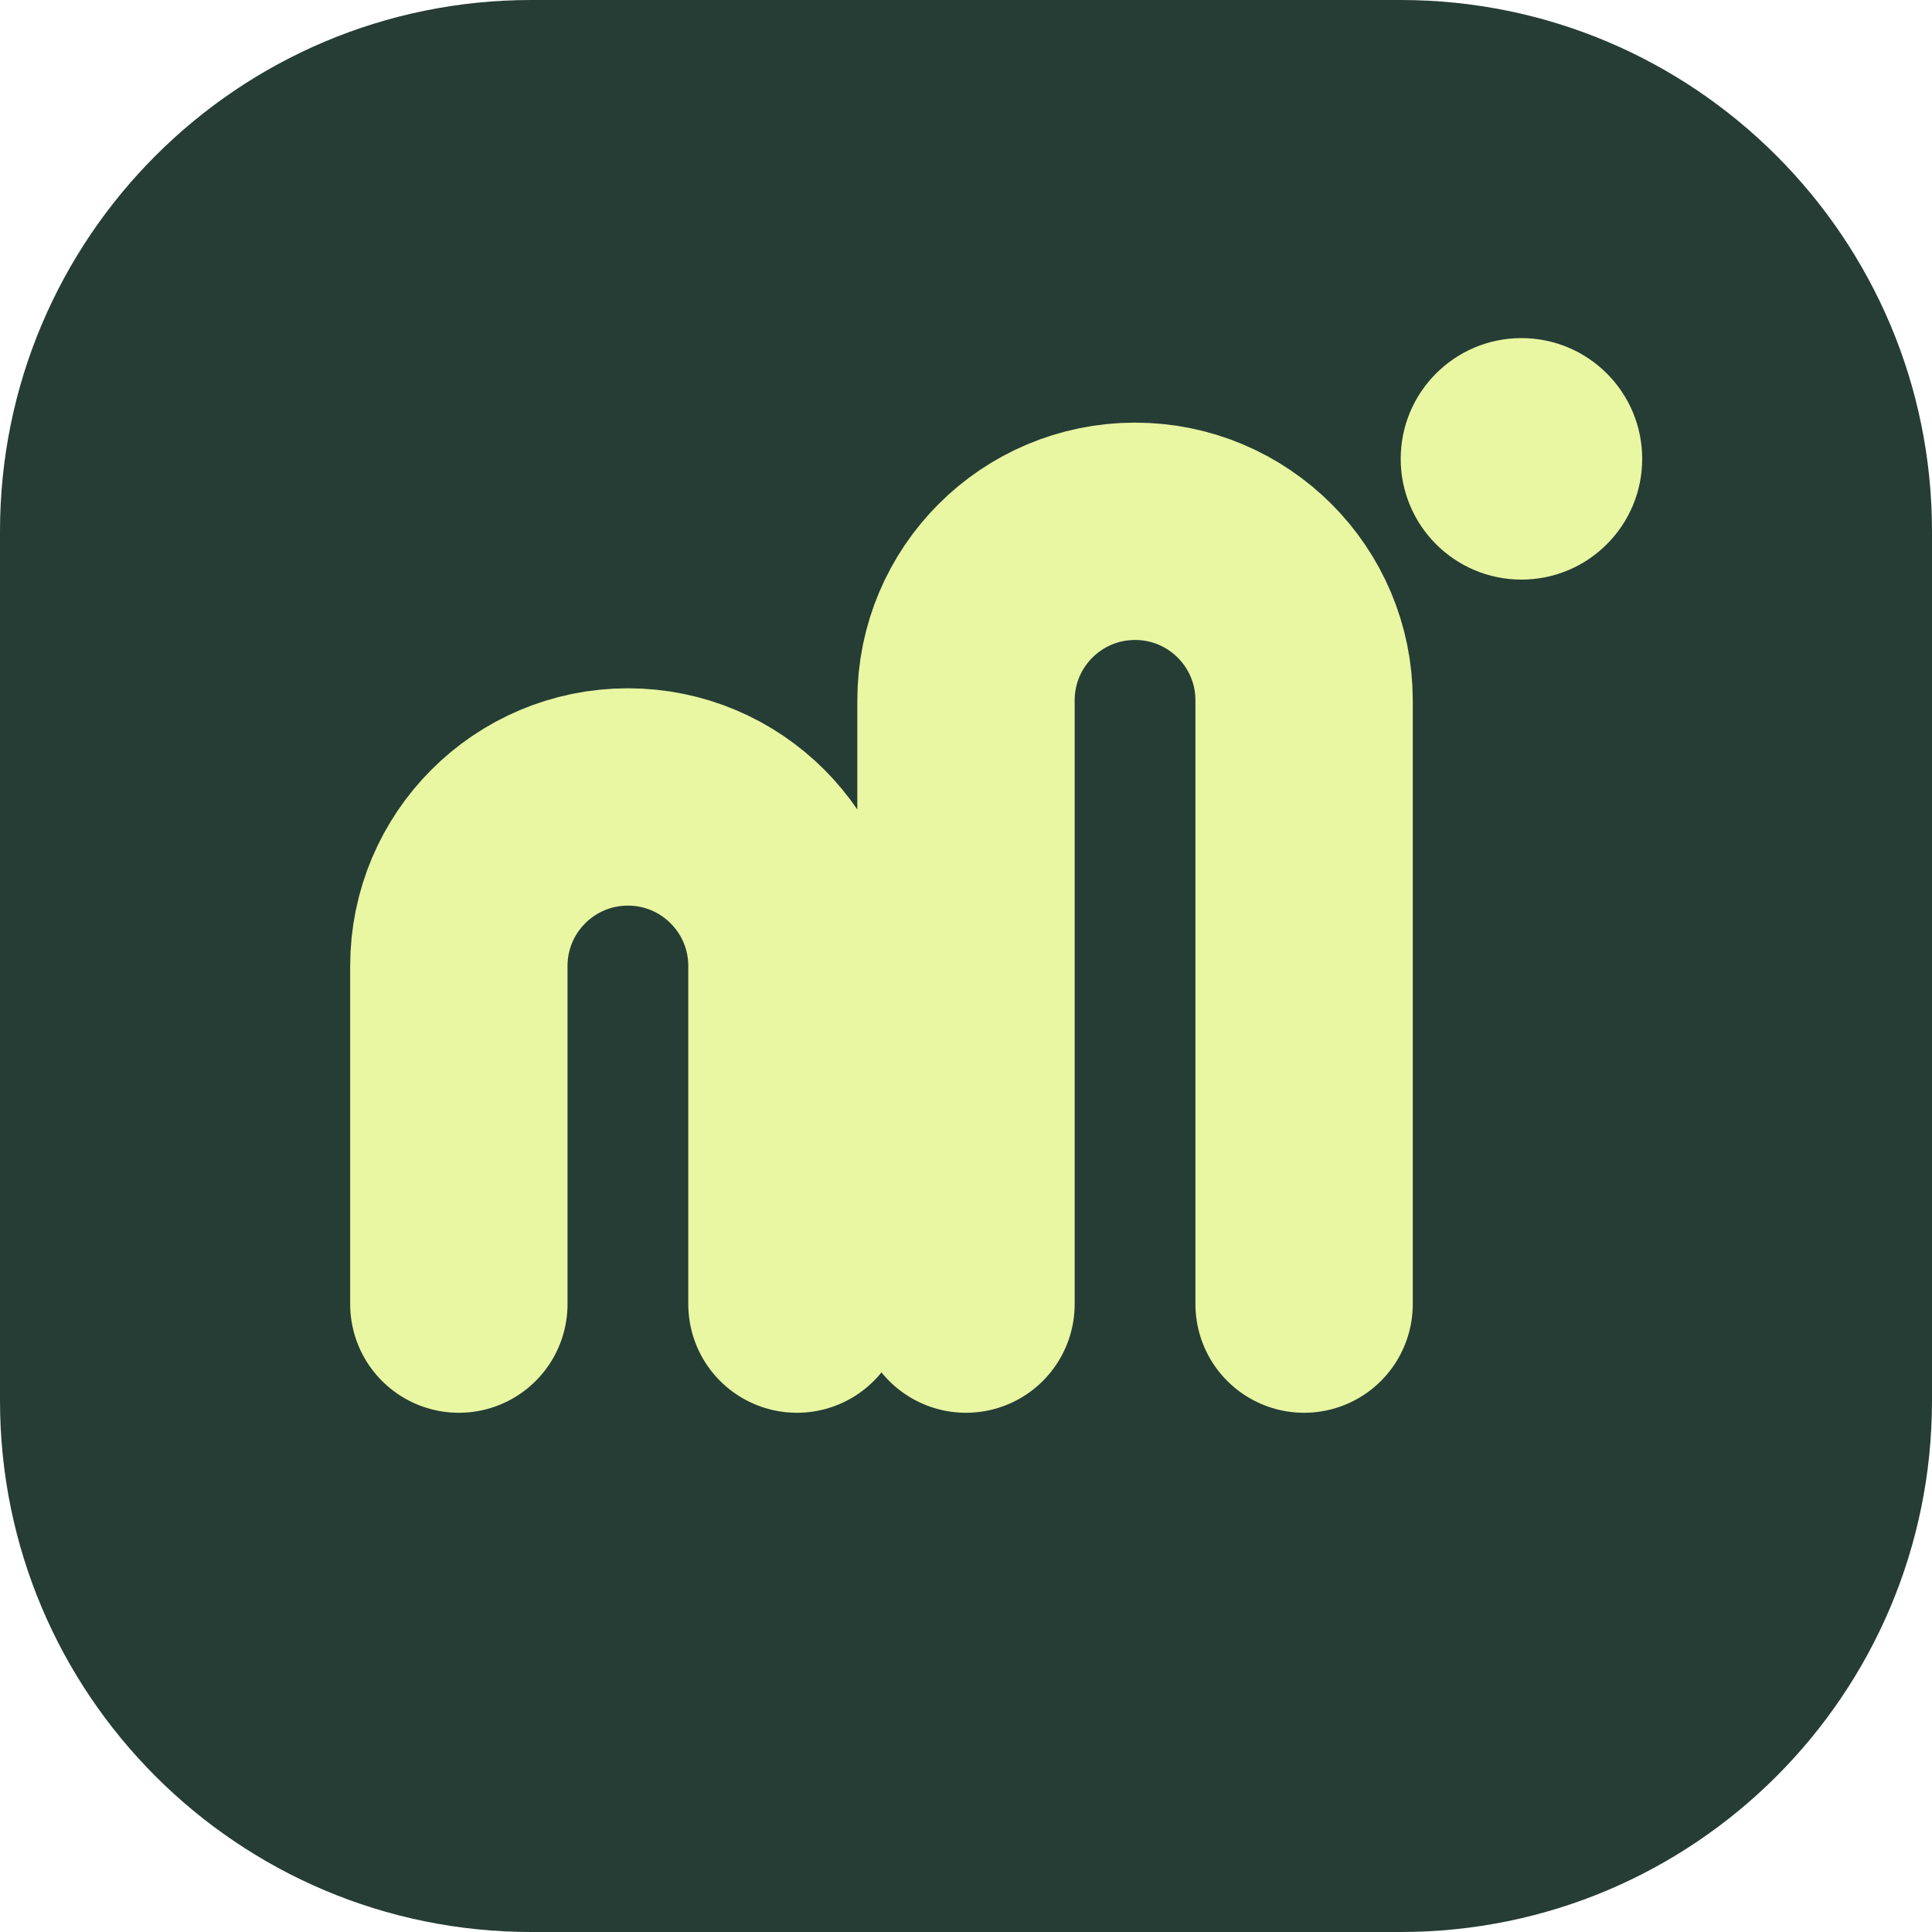
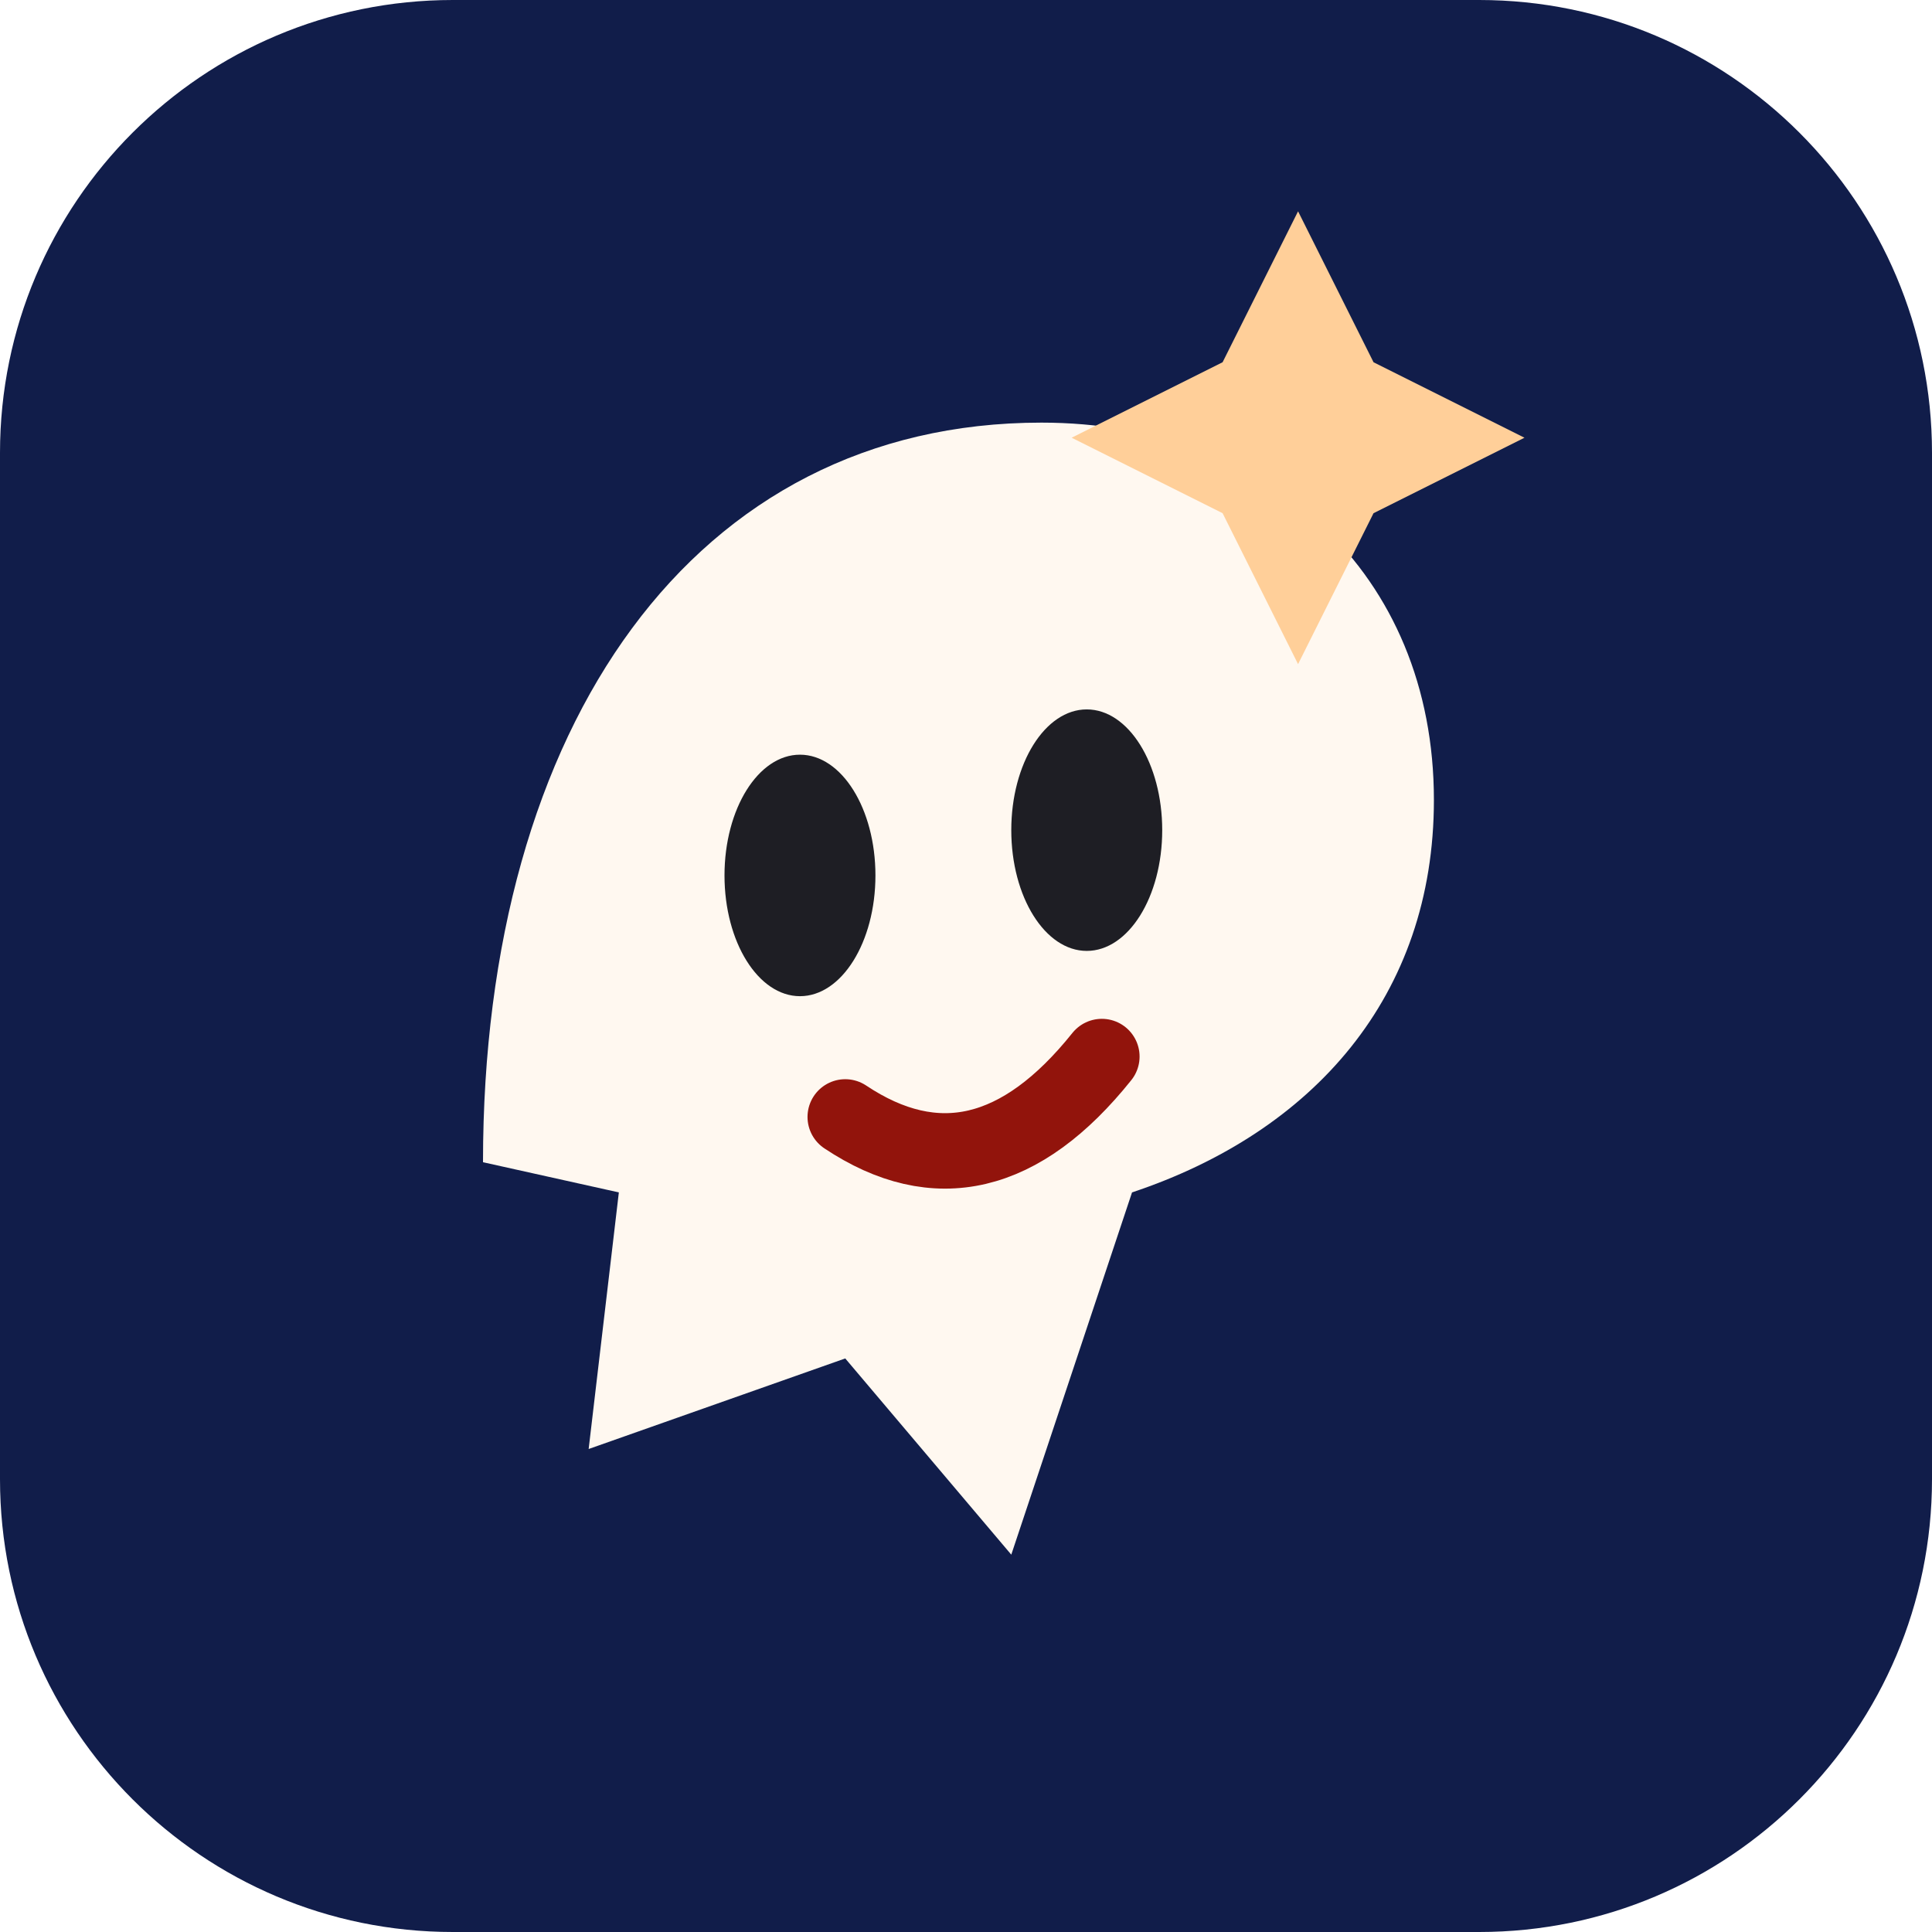
- <svg xmlns="http://www.w3.org/2000/svg" viewBox="0 0 80 80">
-   <rect width="80" height="80" rx="22" fill="#253d35" />
-   <path d="M19 54V40a7 7 0 0 1 14 0v14M40 54V29a7 7 0 0 1 14 0v25" stroke="#e9f6a2" stroke-width="9" stroke-linecap="round" fill="none" />
-   <circle cx="63" cy="19" r="5" fill="#e9f6a2" />
+ <svg xmlns="http://www.w3.org/2000/svg" width="128" height="128" viewBox="0 0 128 128">
+   <rect width="128" height="128" rx="30" fill="#111D4A" />
+   <path d="M32 77c0-29 14-49 37-49 15 0 26 10 26 25 0 13-8 22-20 26l-8 24-11-13-17 6 2-17Z" fill="#FFF8F0" />
+   <path d="m81 24 5-10 5 10 10 5-10 5-5 10-5-10-10-5Z" fill="#FFCF99" />
+   <ellipse cx="53" cy="58" rx="5" ry="8" fill="#1E1E24" />
+   <ellipse cx="72" cy="55" rx="5" ry="8" fill="#1E1E24" />
+   <path d="M56 74q9 6 17-4" fill="none" stroke="#92140C" stroke-width="5" stroke-linecap="round" />
</svg>
